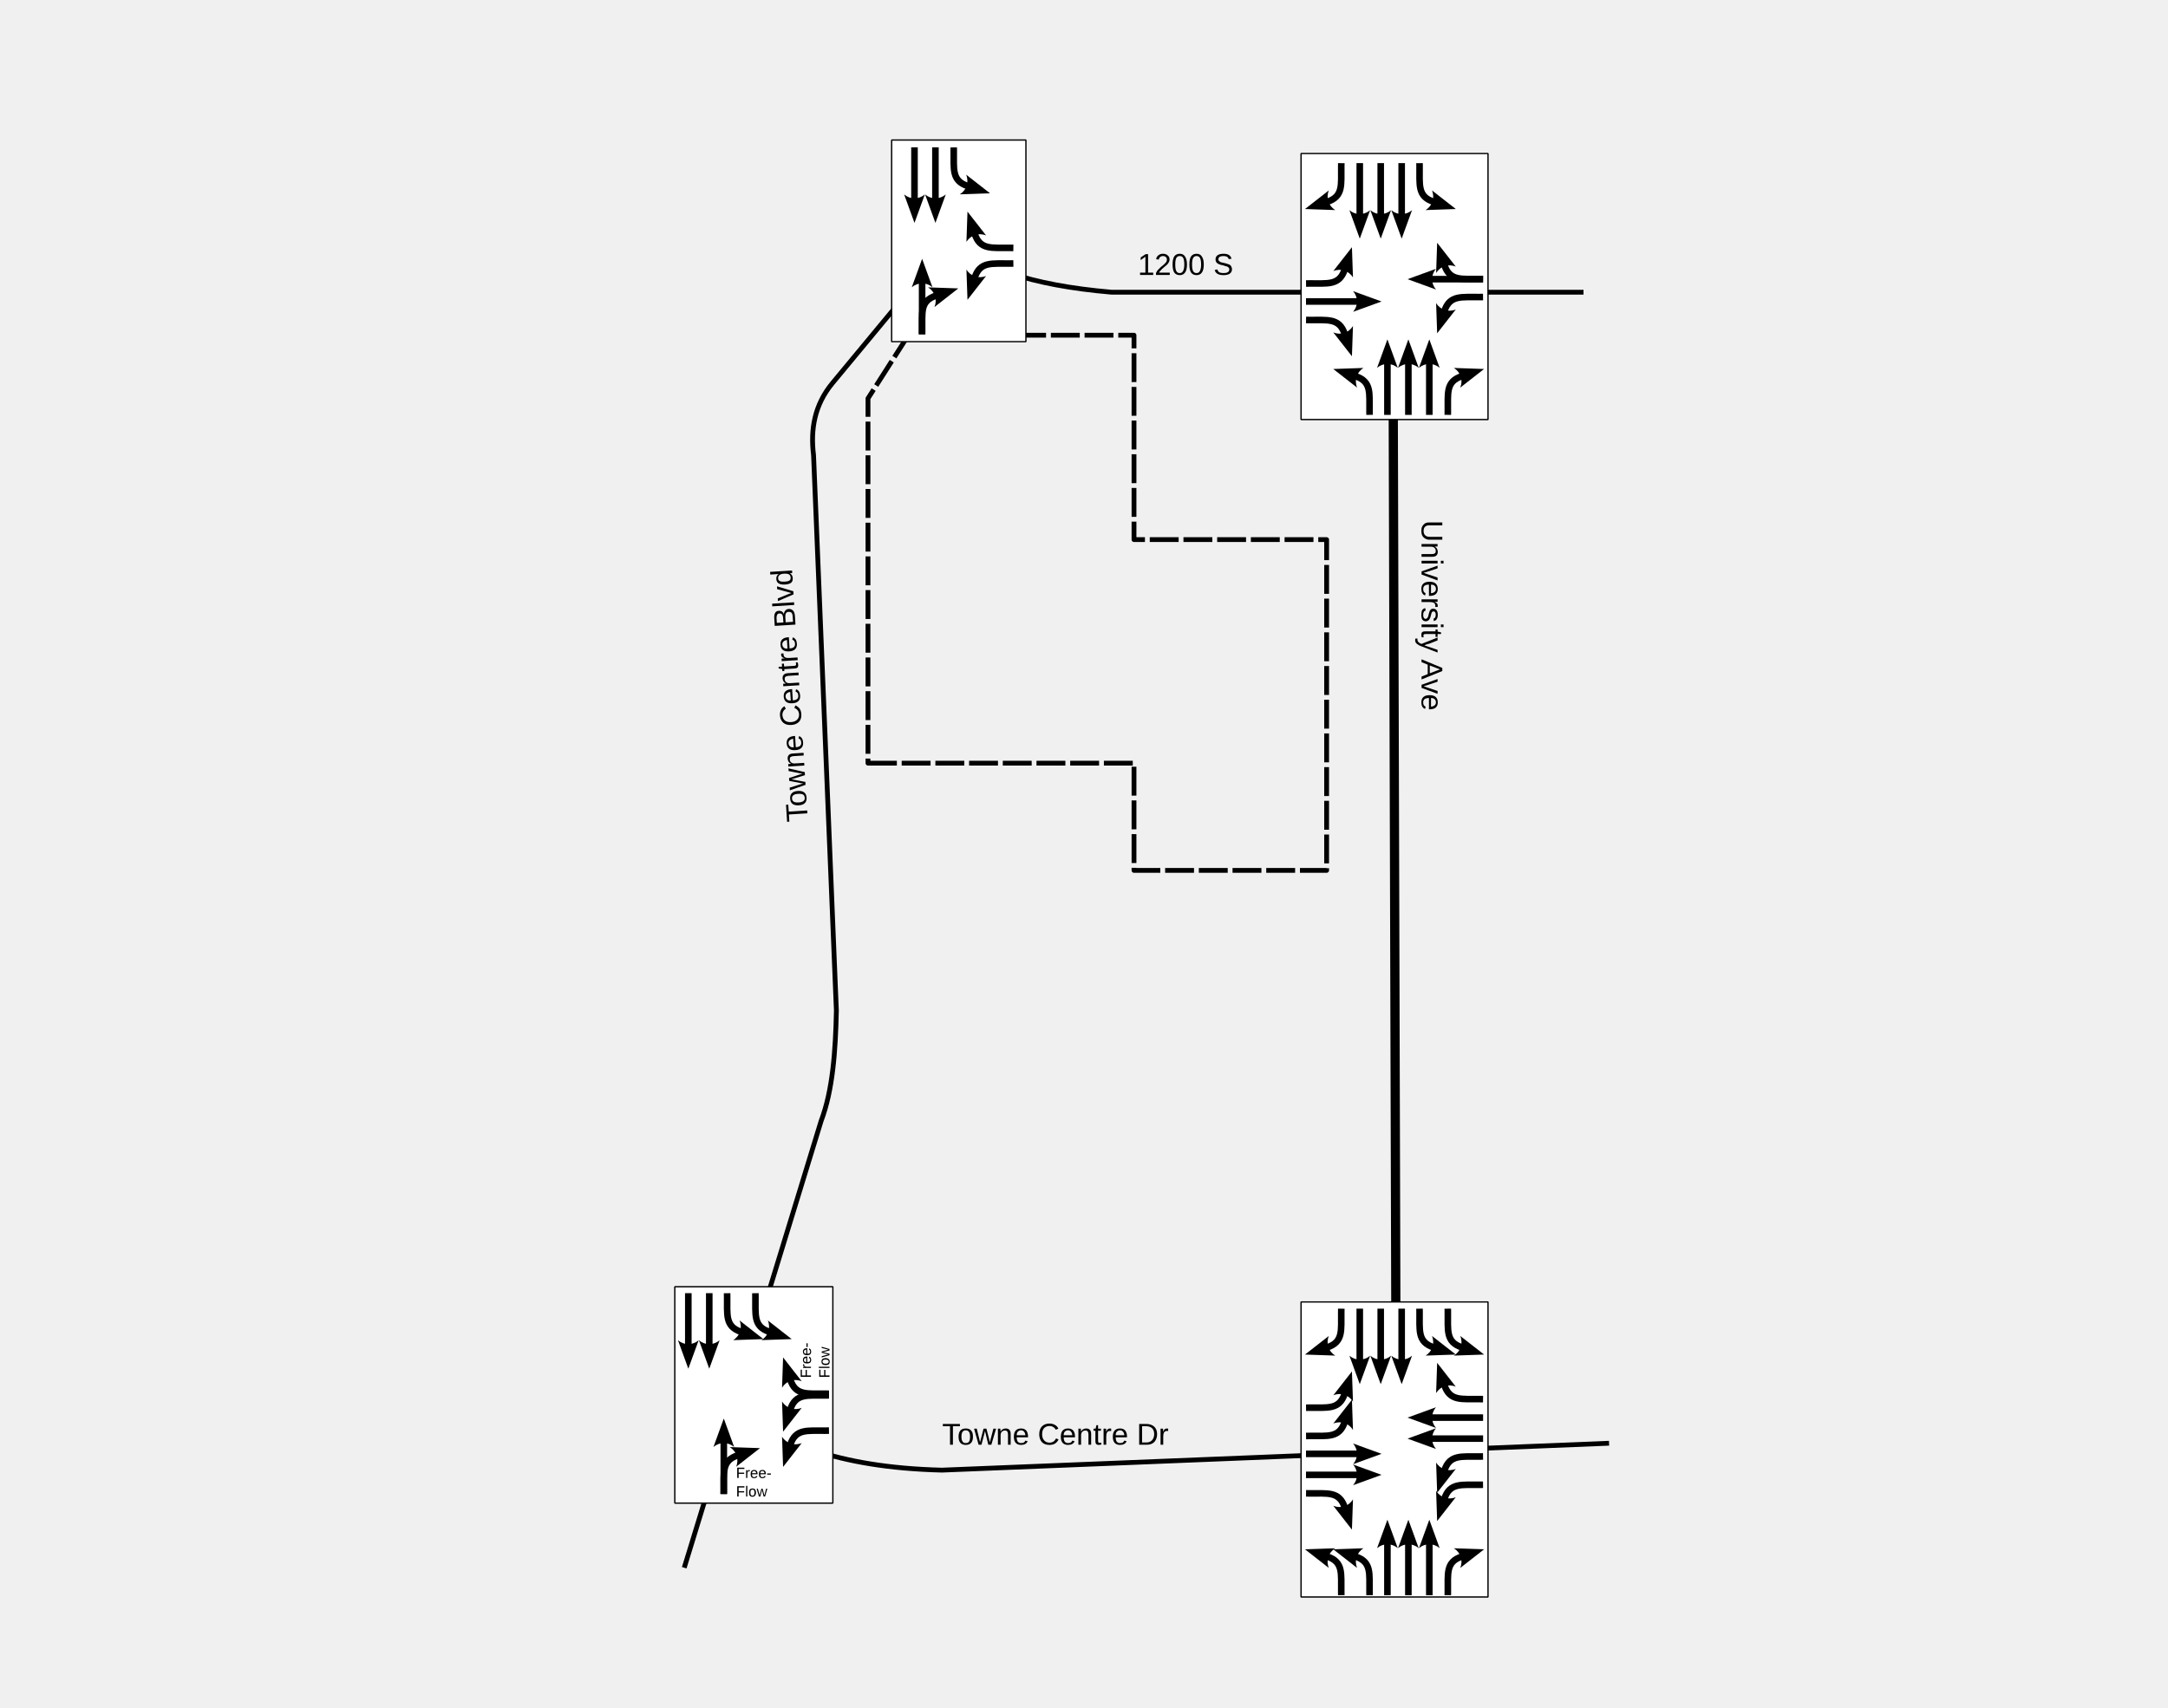
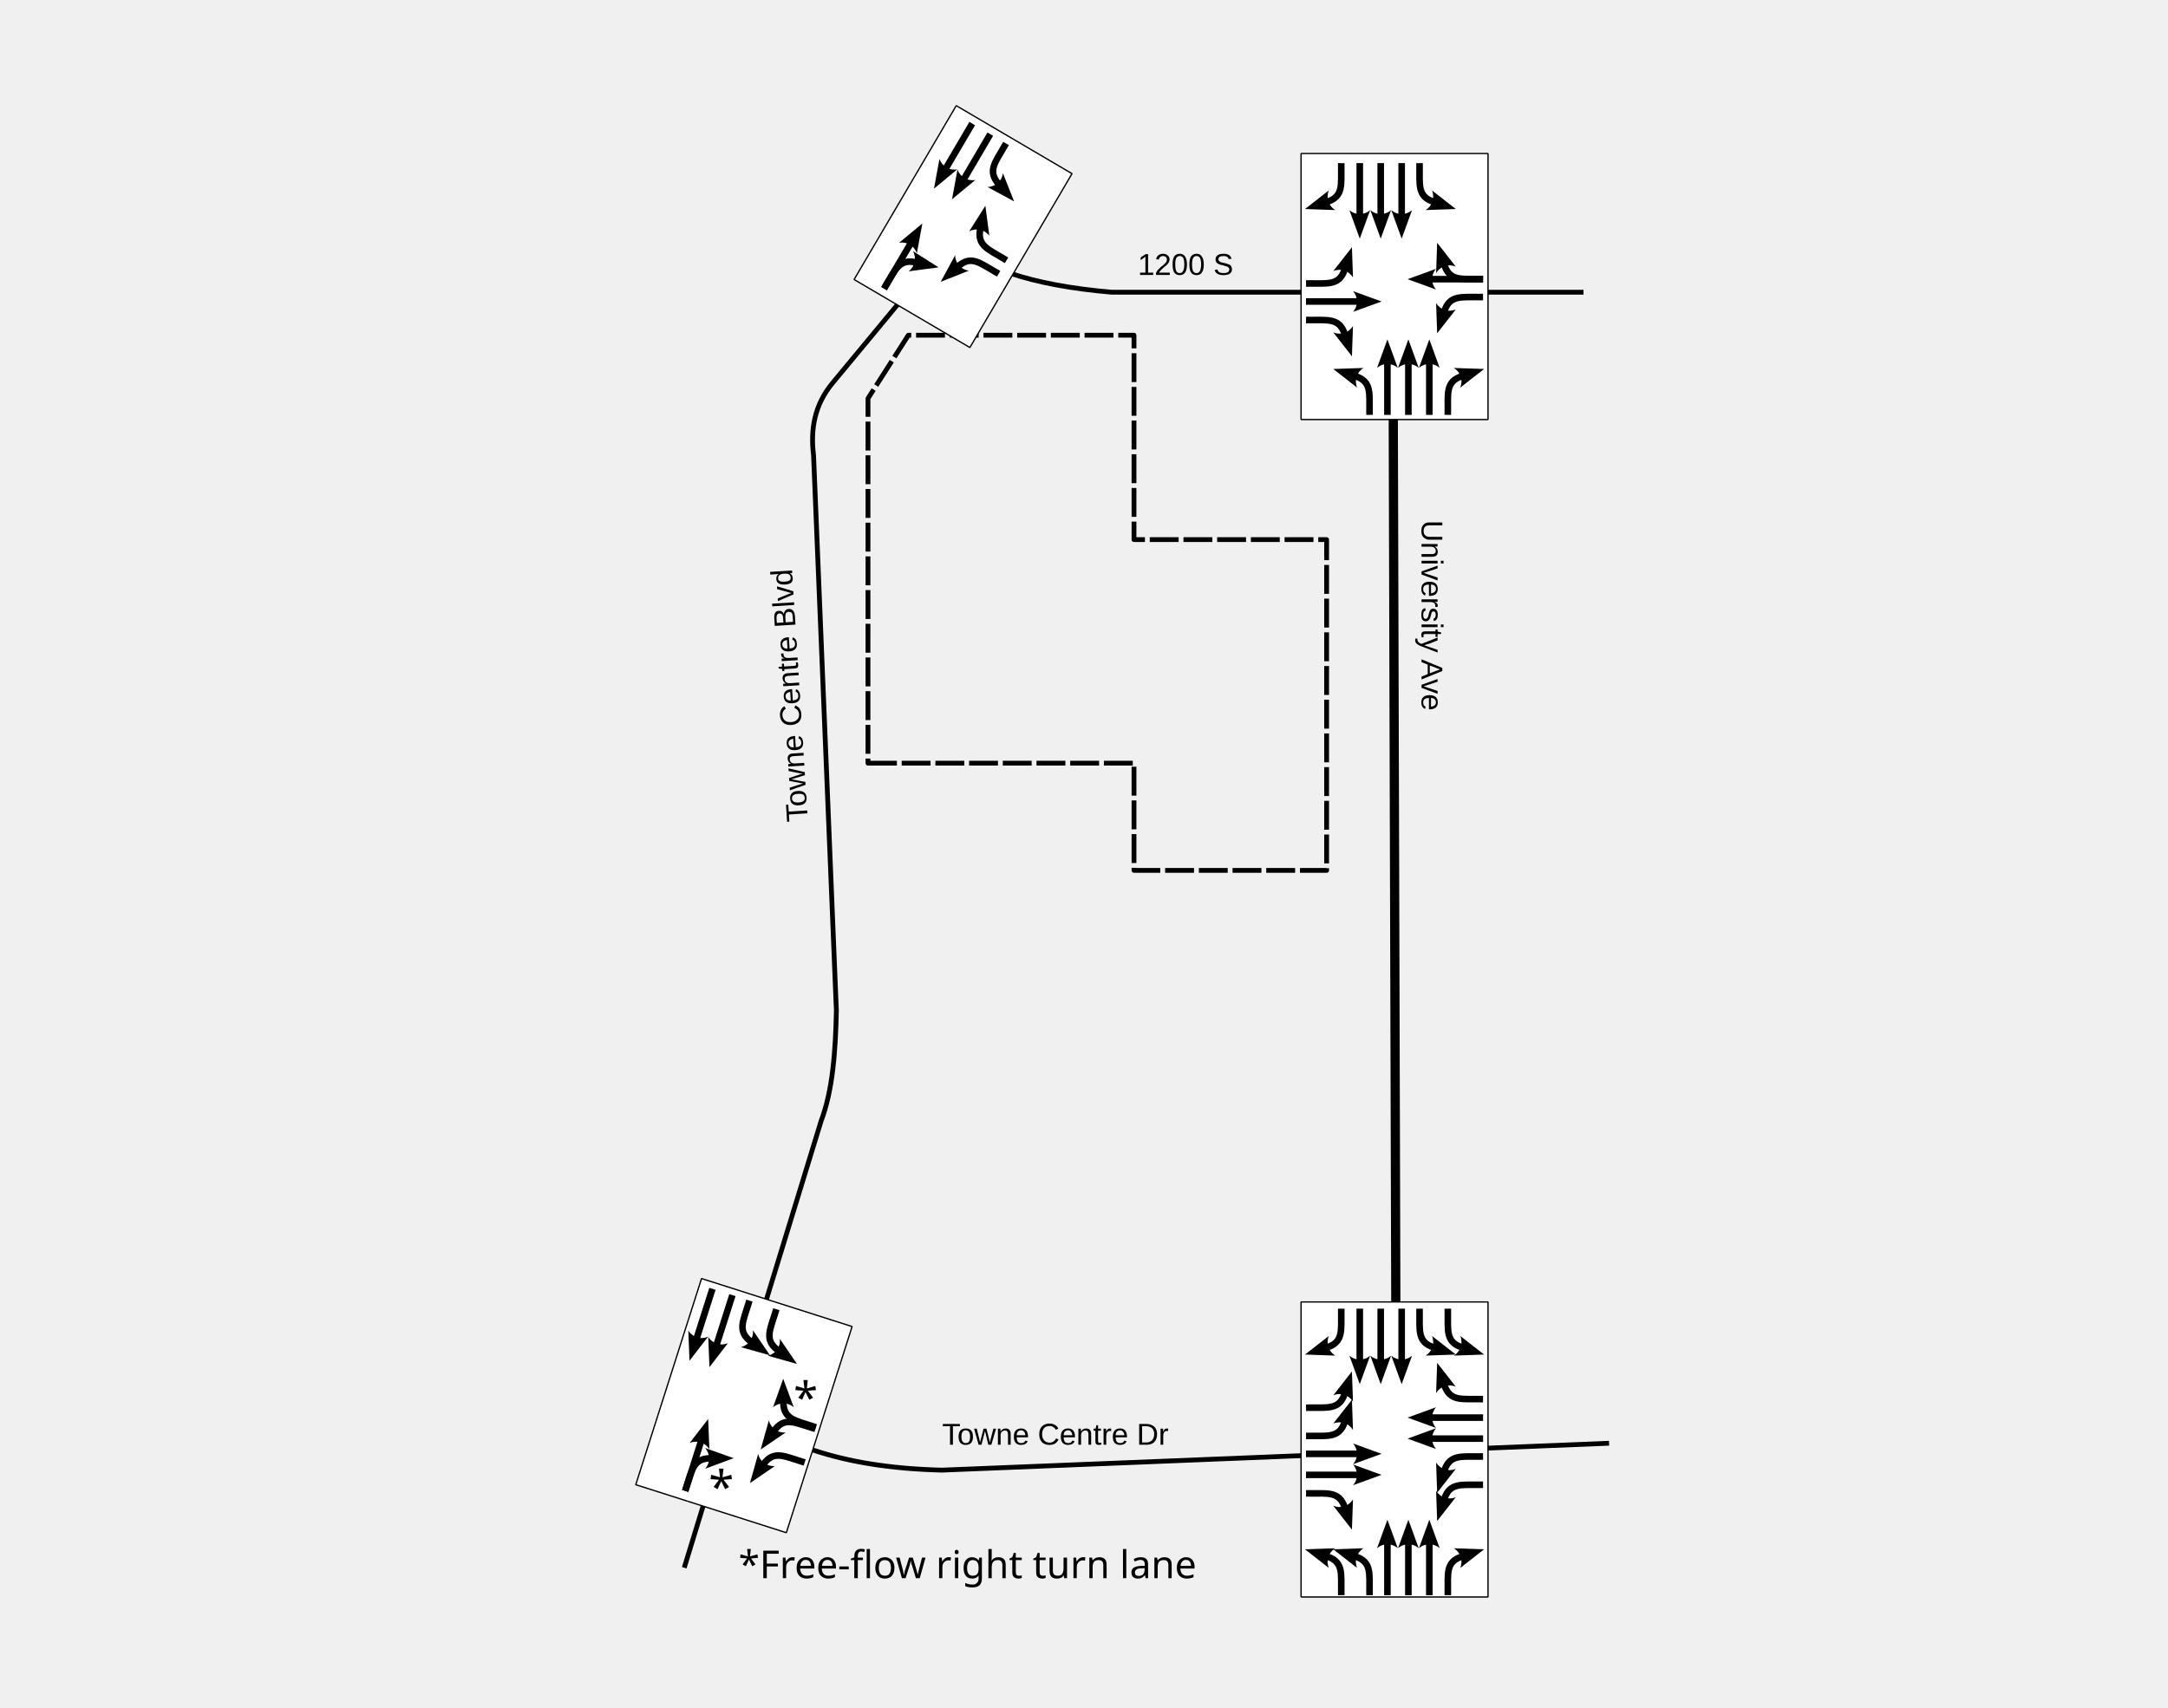
<svg xmlns="http://www.w3.org/2000/svg" width="164.809mm" height="129.847mm" viewBox="0 0 164.809 129.847" version="1.1" id="svg5" xml:space="preserve">
  <defs id="defs2">
    <marker style="overflow:visible" id="Arrow2" refX="0" refY="0" orient="auto-start-reverse" markerWidth="4.324" markerHeight="3.145" viewBox="0 0 7.7 5.6" preserveAspectRatio="xMidYMid">
      <path transform="scale(0.7)" d="M -2,-4 9,0 -2,4 c 2,-2.33 2,-5.66 0,-8 z" style="fill:context-stroke;fill-rule:evenodd;stroke:none" id="arrow2L" />
    </marker>
  </defs>
  <g id="layer1" transform="translate(-18.98245,-43.3221)">
    <path style="fill:none;stroke:#000000;stroke-width:0.366;stroke-linejoin:round" d="m 92.975,57.838 -1.591,3.615 -9.11,10.989 c -1.393,1.68 -1.685,3.543 -1.446,5.495 l 1.735,42.222 c -0.064,3.117 -0.282,6.08 -1.157,8.387 L 70.997,162.526" id="path526" />
    <path style="fill:none;stroke:#000000;stroke-width:0.366;stroke-linejoin:round" d="m 91.202,61.449 c 2.08,2.167 6.099,3.559 12.269,4.09 h 35.888" id="path528" />
    <path style="fill:none;stroke:#000000;stroke-width:0.7;stroke-linejoin:round;stroke-dasharray:none" d="m 124.841,55.519 0.307,106.846" id="path530" />
    <path style="fill:none;stroke:#000000;stroke-width:0.366;stroke-linejoin:round" d="m 74.639,150.504 c 3.563,2.359 7.807,4.398 15.95,4.601 l 50.713,-2.045" id="path532" />
    <text xml:space="preserve" style="font-style:normal;font-variant:normal;font-weight:normal;font-stretch:normal;font-size:2.293px;font-family:Arial;-inkscape-font-specification:'Arial, Normal';font-variant-ligatures:normal;font-variant-caps:normal;font-variant-numeric:normal;font-variant-east-asian:normal;fill:#000000;stroke:none;stroke-width:0.366;stroke-linejoin:round" x="90.609" y="153.173" id="text588">
      <tspan id="tspan586" style="font-style:normal;font-variant:normal;font-weight:normal;font-stretch:normal;font-size:2.293px;font-family:Arial;-inkscape-font-specification:'Arial, Normal';font-variant-ligatures:normal;font-variant-caps:normal;font-variant-numeric:normal;font-variant-east-asian:normal;fill:#000000;stroke:none;stroke-width:0.366" x="90.609" y="153.173">Towne Centre Dr</tspan>
    </text>
    <text xml:space="preserve" style="font-style:normal;font-variant:normal;font-weight:normal;font-stretch:normal;font-size:2.293px;font-family:Arial;-inkscape-font-specification:'Arial, Normal';font-variant-ligatures:normal;font-variant-caps:normal;font-variant-numeric:normal;font-variant-east-asian:normal;fill:#000000;stroke:none;stroke-width:0.366;stroke-linejoin:round" x="-110.601" y="73.584" id="text588-9" transform="rotate(-93.60484)">
      <tspan id="tspan719" x="-110.601" y="73.584">Towne Centre Blvd</tspan>
    </text>
    <text xml:space="preserve" style="font-style:normal;font-variant:normal;font-weight:normal;font-stretch:normal;font-size:2.293px;font-family:Arial;-inkscape-font-specification:'Arial, Normal';font-variant-ligatures:normal;font-variant-caps:normal;font-variant-numeric:normal;font-variant-east-asian:normal;fill:#000000;stroke:none;stroke-width:0.366;stroke-linejoin:round" x="105.475" y="64.225" id="text588-6">
      <tspan id="tspan732" x="105.475" y="64.225">1200 S</tspan>
    </text>
    <text xml:space="preserve" style="font-style:normal;font-variant:normal;font-weight:normal;font-stretch:normal;font-size:2.293px;font-family:Arial;-inkscape-font-specification:'Arial, Normal';font-variant-ligatures:normal;font-variant-caps:normal;font-variant-numeric:normal;font-variant-east-asian:normal;fill:#000000;stroke:none;stroke-width:0.366;stroke-linejoin:round" x="82.875" y="-127.044" id="text736" transform="rotate(90)">
      <tspan id="tspan734" style="fill:#000000;stroke:none;stroke-width:0.366" x="82.875" y="-127.044">University Ave</tspan>
    </text>
    <path style="fill:none;stroke:#000000;stroke-width:0.366;stroke-linejoin:round;stroke-dasharray:2.196, 0.366;stroke-dashoffset:0" d="m 84.965,101.349 h 20.223 v 8.155 h 14.643 V 84.352 l -14.643,0 V 68.811 H 88.033 l -3.067,4.806 z" id="path738" />
    <path id="path5700" style="stroke-width:0.5;stroke-linejoin:round" d="m 125.811,65.65 a 0.927,0.927 0 0 1 -0.927,0.927 0.927,0.927 0 0 1 -0.927,-0.927 0.927,0.927 0 0 1 0.927,-0.927 0.927,0.927 0 0 1 0.927,0.927 z" />
    <path id="path5886" style="stroke-width:0.5;stroke-linejoin:round" d="m 92.173,61.611 a 0.927,0.927 0 0 1 -0.927,0.927 0.927,0.927 0 0 1 -0.927,-0.927 0.927,0.927 0 0 1 0.927,-0.927 0.927,0.927 0 0 1 0.927,0.927 z" />
-     <rect style="fill:#ffffff;stroke:#000000;stroke-width:0.1;stroke-linecap:square;stroke-linejoin:bevel;stroke-dasharray:none;stroke-dashoffset:2.835" id="rect6810" width="10.208" height="15.332" x="86.764" y="53.969" />
-     <g id="g6972" transform="translate(0.03797854,0.06857638)">
-       <g id="g6934" transform="translate(0,-1.058333)">
-         <path style="fill:none;stroke:#000000;stroke-width:0.5;stroke-linecap:square;stroke-linejoin:bevel;stroke-dasharray:none;stroke-dashoffset:0.75;marker-end:url(#Arrow2)" d="m 89.043,69.483 v -3.723" id="path6812" />
-         <path style="fill:none;stroke:#000000;stroke-width:0.5;stroke-linecap:square;stroke-linejoin:bevel;stroke-dasharray:none;stroke-dashoffset:0.75;marker-end:url(#Arrow2)" d="m 89.038,69.479 c 0.019,-1.385 -0.181,-2.283 1.074,-2.691" id="path6814" />
-       </g>
-       <g id="g6946" transform="translate(-1.058333)">
-         <path style="fill:none;stroke:#000000;stroke-width:0.5;stroke-linecap:square;stroke-linejoin:bevel;stroke-dasharray:none;stroke-dashoffset:0.75;marker-end:url(#Arrow2)" d="m 96.788,62.101 c -1.385,-0.019 -2.283,0.181 -2.691,-1.074" id="path6816" />
-         <path style="fill:none;stroke:#000000;stroke-width:0.5;stroke-linecap:square;stroke-linejoin:bevel;stroke-dasharray:none;stroke-dashoffset:0.75;marker-end:url(#Arrow2)" d="m 96.788,63.292 c -1.385,0.019 -2.283,-0.181 -2.691,1.074" id="path6818" />
-       </g>
-       <g id="g6922" transform="translate(2.116667)">
-         <path style="fill:none;stroke:#000000;stroke-width:0.5;stroke-linecap:square;stroke-linejoin:bevel;stroke-dasharray:none;stroke-dashoffset:0.75;marker-end:url(#Arrow2)" d="m 87.938,54.708 v 3.723" id="path6822" />
-         <path style="fill:none;stroke:#000000;stroke-width:0.5;stroke-linecap:square;stroke-linejoin:bevel;stroke-dasharray:none;stroke-dashoffset:0.75;marker-end:url(#Arrow2)" d="m 86.346,54.708 v 3.723" id="path6824" />
-         <path style="fill:none;stroke:#000000;stroke-width:0.5;stroke-linecap:square;stroke-linejoin:bevel;stroke-dasharray:none;stroke-dashoffset:0.75;marker-end:url(#Arrow2)" d="m 89.331,54.712 c 0.019,1.385 -0.181,2.283 1.074,2.691" id="path6828" />
+     <g id="g488" transform="rotate(30.4306,94.02385,61.69088)">
+       <rect style="fill:#ffffff;stroke:#000000;stroke-width:0.1;stroke-linecap:square;stroke-linejoin:bevel;stroke-dasharray:none;stroke-dashoffset:2.835" id="rect6810" width="10.208" height="15.332" x="86.764" y="53.969" />
+       <g id="g6972" transform="translate(0.03797854,0.06857638)">
+         <g id="g6934" transform="translate(0,-1.058333)">
+           <path style="fill:none;stroke:#000000;stroke-width:0.5;stroke-linecap:square;stroke-linejoin:bevel;stroke-dasharray:none;stroke-dashoffset:0.75;marker-end:url(#Arrow2)" d="m 89.043,69.483 v -3.723" id="path6812" />
+           <path style="fill:none;stroke:#000000;stroke-width:0.5;stroke-linecap:square;stroke-linejoin:bevel;stroke-dasharray:none;stroke-dashoffset:0.75;marker-end:url(#Arrow2)" d="m 89.038,69.479 c 0.019,-1.385 -0.181,-2.283 1.074,-2.691" id="path6814" />
+         </g>
+         <g id="g6946" transform="translate(-1.058333)">
+           <path style="fill:none;stroke:#000000;stroke-width:0.5;stroke-linecap:square;stroke-linejoin:bevel;stroke-dasharray:none;stroke-dashoffset:0.75;marker-end:url(#Arrow2)" d="m 96.788,62.101 c -1.385,-0.019 -2.283,0.181 -2.691,-1.074" id="path6816" />
+           <path style="fill:none;stroke:#000000;stroke-width:0.5;stroke-linecap:square;stroke-linejoin:bevel;stroke-dasharray:none;stroke-dashoffset:0.75;marker-end:url(#Arrow2)" d="m 96.788,63.292 c -1.385,0.019 -2.283,-0.181 -2.691,1.074" id="path6818" />
+         </g>
+         <g id="g6922" transform="translate(2.116667)">
+           <path style="fill:none;stroke:#000000;stroke-width:0.5;stroke-linecap:square;stroke-linejoin:bevel;stroke-dasharray:none;stroke-dashoffset:0.75;marker-end:url(#Arrow2)" d="m 87.938,54.708 v 3.723" id="path6822" />
+           <path style="fill:none;stroke:#000000;stroke-width:0.5;stroke-linecap:square;stroke-linejoin:bevel;stroke-dasharray:none;stroke-dashoffset:0.75;marker-end:url(#Arrow2)" d="m 86.346,54.708 v 3.723" id="path6824" />
+           <path style="fill:none;stroke:#000000;stroke-width:0.5;stroke-linecap:square;stroke-linejoin:bevel;stroke-dasharray:none;stroke-dashoffset:0.75;marker-end:url(#Arrow2)" d="m 89.331,54.712 c 0.019,1.385 -0.181,2.283 1.074,2.691" id="path6828" />
+         </g>
      </g>
    </g>
    <path id="path5888" style="stroke-width:0.5;stroke-linejoin:round" d="m 126.016,153.733 a 0.927,0.927 0 0 1 -0.927,0.927 0.927,0.927 0 0 1 -0.927,-0.927 0.927,0.927 0 0 1 0.927,-0.927 0.927,0.927 0 0 1 0.927,0.927 z" />
    <path id="path5890" style="stroke-width:0.5;stroke-linejoin:round" d="m 75.609,150.615 a 0.927,0.927 0 0 1 -0.927,0.927 0.927,0.927 0 0 1 -0.927,-0.927 0.927,0.927 0 0 1 0.927,-0.927 0.927,0.927 0 0 1 0.927,0.927 z" />
    <g id="g6263" transform="translate(-128.706,58.70594)" style="stroke:#800000" />
    <g id="g3859" transform="translate(-0.4710146,-86.23037)">
      <rect style="fill:#ffffff;stroke:#000000;stroke-width:0.1;stroke-linecap:square;stroke-linejoin:bevel;stroke-dasharray:none;stroke-dashoffset:2.835" id="rect3286" width="14.212" height="20.229" x="118.359" y="141.225" />
      <g id="g3825" transform="translate(0,0.02145407)">
        <g id="g3276" transform="translate(-0.09076106,90.94075)">
          <g id="g3267">
            <path style="fill:none;stroke:#000000;stroke-width:0.5;stroke-linecap:square;stroke-linejoin:bevel;stroke-dasharray:none;stroke-dashoffset:0.75;marker-end:url(#Arrow2)" d="M 125.014,69.889 V 66.165" id="path480" />
            <path style="fill:none;stroke:#000000;stroke-width:0.5;stroke-linecap:square;stroke-linejoin:bevel;stroke-dasharray:none;stroke-dashoffset:0.75;marker-end:url(#Arrow2)" d="M 126.607,69.889 V 66.165" id="path3007" />
            <path style="fill:none;stroke:#000000;stroke-width:0.5;stroke-linecap:square;stroke-linejoin:bevel;stroke-dasharray:none;stroke-dashoffset:0.75;marker-end:url(#Arrow2)" d="M 128.199,69.889 V 66.165" id="path3011" />
          </g>
          <path style="fill:none;stroke:#000000;stroke-width:0.5;stroke-linecap:square;stroke-linejoin:bevel;stroke-dasharray:none;stroke-dashoffset:0.75;marker-end:url(#Arrow2)" d="m 129.607,69.885 c 0.019,-1.385 -0.181,-2.283 1.074,-2.691" id="path3017" />
          <path style="fill:none;stroke:#000000;stroke-width:0.5;stroke-linecap:square;stroke-linejoin:bevel;stroke-dasharray:none;stroke-dashoffset:0.75;marker-end:url(#Arrow2)" d="m 123.654,69.885 c -0.019,-1.385 0.181,-2.283 -1.074,-2.691" id="path3240" />
        </g>
        <g id="g3325" transform="translate(4.263578,-9.128012)" style="fill:none">
          <rect style="fill:none;stroke:none;stroke-width:0.5;stroke-linecap:square;stroke-linejoin:bevel;stroke-dasharray:none;stroke-dashoffset:2.835" id="rect3307" width="12.838" height="6.493" x="-166.45" y="121.815" transform="rotate(-90)" />
          <g id="g3323" transform="rotate(-90,171.3471,113.5532)" style="fill:none">
            <g id="g3315" style="fill:none">
              <path style="fill:none;stroke:#000000;stroke-width:0.5;stroke-linecap:square;stroke-linejoin:bevel;stroke-dasharray:none;stroke-dashoffset:0.75;marker-end:url(#Arrow2)" d="M 125.014,69.889 V 66.165" id="path3309" />
            </g>
            <path style="fill:none;stroke:#000000;stroke-width:0.5;stroke-linecap:square;stroke-linejoin:bevel;stroke-dasharray:none;stroke-dashoffset:0.75;marker-end:url(#Arrow2)" d="m 125.026,69.885 c 0.019,-1.385 -0.181,-2.283 1.074,-2.691" id="path3317" />
            <path style="fill:none;stroke:#000000;stroke-width:0.5;stroke-linecap:square;stroke-linejoin:bevel;stroke-dasharray:none;stroke-dashoffset:0.75;marker-end:url(#Arrow2)" d="m 123.654,69.885 c -0.019,-1.385 0.181,-2.283 -1.074,-2.691" id="path3319" />
          </g>
        </g>
        <g id="g3345" transform="rotate(180,125.2633,152.0741)" style="fill:none">
          <rect style="fill:none;stroke:none;stroke-width:0.5;stroke-linecap:square;stroke-linejoin:bevel;stroke-dasharray:none;stroke-dashoffset:2.835" id="rect3327" width="14.212" height="6.493" x="117.955" y="156.098" />
          <g id="g3343" transform="translate(-0.494602,92.07678)" style="fill:none">
            <g id="g3335" style="fill:none">
              <path style="fill:none;stroke:#000000;stroke-width:0.5;stroke-linecap:square;stroke-linejoin:bevel;stroke-dasharray:none;stroke-dashoffset:0.75;marker-end:url(#Arrow2)" d="M 125.014,69.889 V 66.165" id="path3329" />
              <path style="fill:none;stroke:#000000;stroke-width:0.5;stroke-linecap:square;stroke-linejoin:bevel;stroke-dasharray:none;stroke-dashoffset:0.75;marker-end:url(#Arrow2)" d="M 126.607,69.889 V 66.165" id="path3331" />
              <path style="fill:none;stroke:#000000;stroke-width:0.5;stroke-linecap:square;stroke-linejoin:bevel;stroke-dasharray:none;stroke-dashoffset:0.75;marker-end:url(#Arrow2)" d="M 128.199,69.889 V 66.165" id="path3333" />
            </g>
            <path style="fill:none;stroke:#000000;stroke-width:0.5;stroke-linecap:square;stroke-linejoin:bevel;stroke-dasharray:none;stroke-dashoffset:0.75;marker-end:url(#Arrow2)" d="m 129.607,69.885 c 0.019,-1.385 -0.181,-2.283 1.074,-2.691" id="path3337" />
            <path style="fill:none;stroke:#000000;stroke-width:0.5;stroke-linecap:square;stroke-linejoin:bevel;stroke-dasharray:none;stroke-dashoffset:0.75;marker-end:url(#Arrow2)" d="m 123.654,69.885 c -0.019,-1.385 0.181,-2.283 -1.074,-2.691" id="path3339" />
          </g>
        </g>
        <g id="g3383" transform="rotate(180,123.3334,155.3718)" style="fill:none">
          <rect style="fill:none;stroke:none;stroke-width:0.5;stroke-linecap:square;stroke-linejoin:bevel;stroke-dasharray:none;stroke-dashoffset:2.835" id="rect3367" width="12.838" height="6.493" x="-166.45" y="121.815" transform="rotate(-90)" />
          <g id="g3381" transform="rotate(-90,171.3471,113.5532)" style="fill:none">
            <g id="g3373" style="fill:none">
              <path style="fill:none;stroke:#000000;stroke-width:0.5;stroke-linecap:square;stroke-linejoin:bevel;stroke-dasharray:none;stroke-dashoffset:0.75;marker-end:url(#Arrow2)" d="M 126.612,69.889 V 66.165" id="path3371" />
            </g>
            <path style="fill:none;stroke:#000000;stroke-width:0.5;stroke-linecap:square;stroke-linejoin:bevel;stroke-dasharray:none;stroke-dashoffset:0.75;marker-end:url(#Arrow2)" d="m 128.02,69.885 c 0.019,-1.385 -0.181,-2.283 1.074,-2.691" id="path3375" />
            <path style="fill:none;stroke:#000000;stroke-width:0.5;stroke-linecap:square;stroke-linejoin:bevel;stroke-dasharray:none;stroke-dashoffset:0.75;marker-end:url(#Arrow2)" d="m 125.242,69.885 c -0.019,-1.385 0.181,-2.283 -1.074,-2.691" id="path3377" />
          </g>
        </g>
      </g>
    </g>
    <g id="g3984" transform="translate(0.1249123)">
      <rect style="fill:#ffffff;stroke:#000000;stroke-width:0.1;stroke-linecap:square;stroke-linejoin:bevel;stroke-dasharray:none;stroke-dashoffset:2.835" id="rect3453" width="14.212" height="22.434" x="117.763" y="142.317" />
      <g id="g3944" transform="translate(-7.7214813e-6,0.2417958)">
        <g id="g3469" transform="translate(-0.6866871,94.23726)">
          <g id="g3461">
            <path style="fill:none;stroke:#000000;stroke-width:0.5;stroke-linecap:square;stroke-linejoin:bevel;stroke-dasharray:none;stroke-dashoffset:0.75;marker-end:url(#Arrow2)" d="M 125.014,69.889 V 66.165" id="path3455" />
            <path style="fill:none;stroke:#000000;stroke-width:0.5;stroke-linecap:square;stroke-linejoin:bevel;stroke-dasharray:none;stroke-dashoffset:0.75;marker-end:url(#Arrow2)" d="M 126.607,69.889 V 66.165" id="path3457" />
            <path style="fill:none;stroke:#000000;stroke-width:0.5;stroke-linecap:square;stroke-linejoin:bevel;stroke-dasharray:none;stroke-dashoffset:0.75;marker-end:url(#Arrow2)" d="M 128.199,69.889 V 66.165" id="path3459" />
          </g>
          <path style="fill:none;stroke:#000000;stroke-width:0.5;stroke-linecap:square;stroke-linejoin:bevel;stroke-dasharray:none;stroke-dashoffset:0.75;marker-end:url(#Arrow2)" d="m 129.607,69.885 c 0.019,-1.385 -0.181,-2.283 1.074,-2.691" id="path3463" />
          <path style="fill:none;stroke:#000000;stroke-width:0.5;stroke-linecap:square;stroke-linejoin:bevel;stroke-dasharray:none;stroke-dashoffset:0.75;marker-end:url(#Arrow2)" d="m 123.654,69.885 c -0.019,-1.385 0.181,-2.283 -1.074,-2.691" id="path3465" />
          <path style="fill:none;stroke:#000000;stroke-width:0.5;stroke-linecap:square;stroke-linejoin:bevel;stroke-dasharray:none;stroke-dashoffset:0.75;marker-end:url(#Arrow2)" d="m 121.504,69.885 c -0.019,-1.385 0.181,-2.283 -1.074,-2.691" id="path3467" />
        </g>
        <g id="g3489" transform="translate(3.667652,-7.418997)" style="fill:none">
          <rect style="fill:none;stroke:none;stroke-width:0.5;stroke-linecap:square;stroke-linejoin:bevel;stroke-dasharray:none;stroke-dashoffset:2.835" id="rect3473" width="12.838" height="6.493" x="-166.45" y="121.815" transform="rotate(-90)" />
          <g id="g3487" transform="rotate(-90,171.3471,113.5532)" style="fill:none">
            <g id="g3479" style="fill:none">
              <path style="fill:none;stroke:#000000;stroke-width:0.5;stroke-linecap:square;stroke-linejoin:bevel;stroke-dasharray:none;stroke-dashoffset:0.75;marker-end:url(#Arrow2)" d="M 125.014,69.889 V 66.165" id="path3475" />
              <path style="fill:none;stroke:#000000;stroke-width:0.5;stroke-linecap:square;stroke-linejoin:bevel;stroke-dasharray:none;stroke-dashoffset:0.75;marker-end:url(#Arrow2)" d="M 126.612,69.889 V 66.165" id="path3477" />
            </g>
            <path style="fill:none;stroke:#000000;stroke-width:0.5;stroke-linecap:square;stroke-linejoin:bevel;stroke-dasharray:none;stroke-dashoffset:0.75;marker-end:url(#Arrow2)" d="m 128.02,69.885 c 0.019,-1.385 -0.181,-2.283 1.074,-2.691" id="path3481" />
            <path style="fill:none;stroke:#000000;stroke-width:0.5;stroke-linecap:square;stroke-linejoin:bevel;stroke-dasharray:none;stroke-dashoffset:0.75;marker-end:url(#Arrow2)" d="m 123.654,69.885 c -0.019,-1.385 0.181,-2.283 -1.074,-2.691" id="path3483" />
            <path style="fill:none;stroke:#000000;stroke-width:0.5;stroke-linecap:square;stroke-linejoin:bevel;stroke-dasharray:none;stroke-dashoffset:0.75;marker-end:url(#Arrow2)" d="m 121.504,69.885 c -0.019,-1.385 0.181,-2.283 -1.074,-2.691" id="path3485" />
          </g>
        </g>
        <g id="g3509" transform="rotate(180,124.9653,152.3995)" style="fill:none">
          <rect style="fill:none;stroke:none;stroke-width:0.5;stroke-linecap:square;stroke-linejoin:bevel;stroke-dasharray:none;stroke-dashoffset:2.835" id="rect3491" width="14.212" height="6.493" x="117.955" y="156.098" />
          <g id="g3507" transform="translate(-0.494602,92.07678)" style="fill:none">
            <g id="g3499" style="fill:none">
              <path style="fill:none;stroke:#000000;stroke-width:0.5;stroke-linecap:square;stroke-linejoin:bevel;stroke-dasharray:none;stroke-dashoffset:0.75;marker-end:url(#Arrow2)" d="M 125.014,69.889 V 66.165" id="path3493" />
              <path style="fill:none;stroke:#000000;stroke-width:0.5;stroke-linecap:square;stroke-linejoin:bevel;stroke-dasharray:none;stroke-dashoffset:0.75;marker-end:url(#Arrow2)" d="M 126.607,69.889 V 66.165" id="path3495" />
              <path style="fill:none;stroke:#000000;stroke-width:0.5;stroke-linecap:square;stroke-linejoin:bevel;stroke-dasharray:none;stroke-dashoffset:0.75;marker-end:url(#Arrow2)" d="M 128.199,69.889 V 66.165" id="path3497" />
            </g>
            <path style="fill:none;stroke:#000000;stroke-width:0.5;stroke-linecap:square;stroke-linejoin:bevel;stroke-dasharray:none;stroke-dashoffset:0.75;marker-end:url(#Arrow2)" d="m 129.607,69.885 c 0.019,-1.385 -0.181,-2.283 1.074,-2.691" id="path3501" />
            <path style="fill:none;stroke:#000000;stroke-width:0.5;stroke-linecap:square;stroke-linejoin:bevel;stroke-dasharray:none;stroke-dashoffset:0.75;marker-end:url(#Arrow2)" d="m 123.654,69.885 c -0.019,-1.385 0.181,-2.283 -1.074,-2.691" id="path3503" />
            <path style="fill:none;stroke:#000000;stroke-width:0.5;stroke-linecap:square;stroke-linejoin:bevel;stroke-dasharray:none;stroke-dashoffset:0.75;marker-end:url(#Arrow2)" d="m 121.504,69.885 c -0.019,-1.385 0.181,-2.283 -1.074,-2.691" id="path3505" />
          </g>
        </g>
        <g id="g3527" transform="rotate(180,123.0355,156.7554)" style="fill:none">
          <rect style="fill:none;stroke:none;stroke-width:0.5;stroke-linecap:square;stroke-linejoin:bevel;stroke-dasharray:none;stroke-dashoffset:2.835" id="rect3511" width="12.838" height="6.493" x="-166.45" y="121.815" transform="rotate(-90)" />
          <g id="g3525" transform="rotate(-90,171.3471,113.5532)" style="fill:none">
            <g id="g3517" style="fill:none">
              <path style="fill:none;stroke:#000000;stroke-width:0.5;stroke-linecap:square;stroke-linejoin:bevel;stroke-dasharray:none;stroke-dashoffset:0.75;marker-end:url(#Arrow2)" d="M 125.014,69.889 V 66.165" id="path3513" />
              <path style="fill:none;stroke:#000000;stroke-width:0.5;stroke-linecap:square;stroke-linejoin:bevel;stroke-dasharray:none;stroke-dashoffset:0.75;marker-end:url(#Arrow2)" d="M 126.612,69.889 V 66.165" id="path3515" />
            </g>
            <path style="fill:none;stroke:#000000;stroke-width:0.5;stroke-linecap:square;stroke-linejoin:bevel;stroke-dasharray:none;stroke-dashoffset:0.75;marker-end:url(#Arrow2)" d="m 128.02,69.885 c 0.019,-1.385 -0.181,-2.283 1.074,-2.691" id="path3519" />
            <path style="fill:none;stroke:#000000;stroke-width:0.5;stroke-linecap:square;stroke-linejoin:bevel;stroke-dasharray:none;stroke-dashoffset:0.75;marker-end:url(#Arrow2)" d="m 123.654,69.885 c -0.019,-1.385 0.181,-2.283 -1.074,-2.691" id="path3521" />
            <path style="fill:none;stroke:#000000;stroke-width:0.5;stroke-linecap:square;stroke-linejoin:bevel;stroke-dasharray:none;stroke-dashoffset:0.75;marker-end:url(#Arrow2)" d="m 121.504,69.885 c -0.019,-1.385 0.181,-2.283 -1.074,-2.691" id="path3523" />
          </g>
        </g>
      </g>
    </g>
-     <rect style="fill:#ffffff;stroke:#000000;stroke-width:0.1;stroke-linecap:square;stroke-linejoin:bevel;stroke-dasharray:none;stroke-dashoffset:2.835" id="rect3609" width="12.015" height="16.453" x="70.28" y="141.16" />
    <rect style="fill:none;stroke:none;stroke-width:0.5;stroke-linecap:square;stroke-linejoin:bevel;stroke-dasharray:none;stroke-dashoffset:2.835" id="rect3629" width="12.838" height="6.493" x="-155.012" y="75.904" transform="rotate(-90)" />
    <rect style="fill:none;stroke:none;stroke-width:0.5;stroke-linecap:square;stroke-linejoin:bevel;stroke-dasharray:none;stroke-dashoffset:2.835" id="rect3647" width="14.212" height="6.493" x="-79.482" y="-147.621" transform="scale(-1)" />
-     <g id="g5906" transform="translate(-0.01799933,0.1462259)">
-       <path style="fill:none;stroke:#000000;stroke-width:0.5;stroke-linecap:square;stroke-linejoin:bevel;stroke-dasharray:none;stroke-dashoffset:0.75;marker-end:url(#Arrow2)" d="m 74.023,156.528 v -3.723" id="path3615" />
-       <path style="fill:none;stroke:#000000;stroke-width:0.5;stroke-linecap:square;stroke-linejoin:bevel;stroke-dasharray:none;stroke-dashoffset:0.75;marker-end:url(#Arrow2)" d="m 74.018,156.524 c 0.019,-1.385 -0.181,-2.283 1.074,-2.691" id="path3619" />
-       <path style="fill:none;stroke:#000000;stroke-width:0.5;stroke-linecap:square;stroke-linejoin:bevel;stroke-dasharray:none;stroke-dashoffset:0.75;marker-end:url(#Arrow2)" d="m 81.768,149.146 c -1.385,-0.019 -2.283,0.181 -2.691,-1.074" id="path3637" />
-       <path style="fill:none;stroke:#000000;stroke-width:0.5;stroke-linecap:square;stroke-linejoin:bevel;stroke-dasharray:none;stroke-dashoffset:0.75;marker-end:url(#Arrow2)" d="m 81.768,149.278 c -1.385,0.019 -2.283,-0.181 -2.691,1.074" id="path3639" />
-       <path style="fill:none;stroke:#000000;stroke-width:0.5;stroke-linecap:square;stroke-linejoin:bevel;stroke-dasharray:none;stroke-dashoffset:0.75;marker-end:url(#Arrow2)" d="m 81.768,151.957 c -1.385,0.019 -2.283,-0.181 -2.691,1.074" id="path3641" />
-       <path style="fill:none;stroke:#000000;stroke-width:0.5;stroke-linecap:square;stroke-linejoin:bevel;stroke-dasharray:none;stroke-dashoffset:0.75;marker-end:url(#Arrow2)" d="m 72.918,141.754 v 3.723" id="path3649" />
-       <path style="fill:none;stroke:#000000;stroke-width:0.5;stroke-linecap:square;stroke-linejoin:bevel;stroke-dasharray:none;stroke-dashoffset:0.75;marker-end:url(#Arrow2)" d="m 71.326,141.754 v 3.723" id="path3651" />
-       <path style="fill:none;stroke:#000000;stroke-width:0.5;stroke-linecap:square;stroke-linejoin:bevel;stroke-dasharray:none;stroke-dashoffset:0.75;marker-end:url(#Arrow2)" d="m 74.278,141.757 c 0.019,1.385 -0.181,2.283 1.074,2.691" id="path3659" />
-       <path style="fill:none;stroke:#000000;stroke-width:0.5;stroke-linecap:square;stroke-linejoin:bevel;stroke-dasharray:none;stroke-dashoffset:0.75;marker-end:url(#Arrow2)" d="m 76.428,141.757 c 0.019,1.385 -0.181,2.283 1.074,2.691" id="path3661" />
-       <text xml:space="preserve" style="font-size:1.13px;font-family:Arial;-inkscape-font-specification:'Arial, Normal';fill:#000000;stroke:none;stroke-width:0.1;stroke-linecap:square;stroke-linejoin:bevel;stroke-dasharray:none;stroke-dashoffset:2.835" x="-147.96" y="80.646" id="text5656" transform="rotate(-90)">
-         <tspan id="tspan5654" style="fill:#000000;stroke:none;stroke-width:0.1" x="-147.96" y="80.646">Free-</tspan>
-         <tspan style="fill:#000000;stroke:none;stroke-width:0.1" x="-147.96" y="82.058" id="tspan5708">Flow</tspan>
-       </text>
-       <text xml:space="preserve" style="font-size:1.13px;font-family:Arial;-inkscape-font-specification:'Arial, Normal';fill:#000000;stroke:none;stroke-width:0.1;stroke-linecap:square;stroke-linejoin:bevel;stroke-dasharray:none;stroke-dashoffset:2.835" x="74.949" y="155.552" id="text5714">
-         <tspan id="tspan5710" style="fill:#000000;stroke:none;stroke-width:0.1" x="74.949" y="155.552">Free-</tspan>
-         <tspan style="fill:#000000;stroke:none;stroke-width:0.1" x="74.949" y="156.964" id="tspan5712">Flow</tspan>
-       </text>
+     <g id="g19841" transform="translate(-0.02556118,0.2811731)">
+       <rect style="fill:#ffffff;stroke:#000000;stroke-width:0.1;stroke-linecap:square;stroke-linejoin:bevel;stroke-dasharray:none;stroke-dashoffset:2.835" id="rect3609" width="12.015" height="16.453" x="111.531" y="111.648" transform="rotate(17.68741)" />
+       <g id="g19823">
+         <g id="g5906" transform="rotate(17.68741,73.75266,147.1894)">
+           <path style="fill:none;stroke:#000000;stroke-width:0.5;stroke-linecap:square;stroke-linejoin:bevel;stroke-dasharray:none;stroke-dashoffset:0.75;marker-end:url(#Arrow2)" d="m 74.023,156.528 v -3.723" id="path3615" />
+           <path style="fill:none;stroke:#000000;stroke-width:0.5;stroke-linecap:square;stroke-linejoin:bevel;stroke-dasharray:none;stroke-dashoffset:0.75;marker-end:url(#Arrow2)" d="m 74.018,156.524 c 0.019,-1.385 -0.181,-2.283 1.074,-2.691" id="path3619" />
+           <path style="fill:none;stroke:#000000;stroke-width:0.5;stroke-linecap:square;stroke-linejoin:bevel;stroke-dasharray:none;stroke-dashoffset:0.75;marker-end:url(#Arrow2)" d="m 81.768,149.146 c -1.385,-0.019 -2.283,0.181 -2.691,-1.074" id="path3637" />
+           <path style="fill:none;stroke:#000000;stroke-width:0.5;stroke-linecap:square;stroke-linejoin:bevel;stroke-dasharray:none;stroke-dashoffset:0.75;marker-end:url(#Arrow2)" d="m 81.768,149.278 c -1.385,0.019 -2.283,-0.181 -2.691,1.074" id="path3639" />
+           <path style="fill:none;stroke:#000000;stroke-width:0.5;stroke-linecap:square;stroke-linejoin:bevel;stroke-dasharray:none;stroke-dashoffset:0.75;marker-end:url(#Arrow2)" d="m 81.768,151.957 c -1.385,0.019 -2.283,-0.181 -2.691,1.074" id="path3641" />
+           <path style="fill:none;stroke:#000000;stroke-width:0.5;stroke-linecap:square;stroke-linejoin:bevel;stroke-dasharray:none;stroke-dashoffset:0.75;marker-end:url(#Arrow2)" d="m 72.918,141.754 v 3.723" id="path3649" />
+           <path style="fill:none;stroke:#000000;stroke-width:0.5;stroke-linecap:square;stroke-linejoin:bevel;stroke-dasharray:none;stroke-dashoffset:0.75;marker-end:url(#Arrow2)" d="m 71.326,141.754 v 3.723" id="path3651" />
+           <path style="fill:none;stroke:#000000;stroke-width:0.5;stroke-linecap:square;stroke-linejoin:bevel;stroke-dasharray:none;stroke-dashoffset:0.75;marker-end:url(#Arrow2)" d="m 74.278,141.757 c 0.019,1.385 -0.181,2.283 1.074,2.691" id="path3659" />
+           <path style="fill:none;stroke:#000000;stroke-width:0.5;stroke-linecap:square;stroke-linejoin:bevel;stroke-dasharray:none;stroke-dashoffset:0.75;marker-end:url(#Arrow2)" d="m 76.428,141.757 c 0.019,1.385 -0.181,2.283 1.074,2.691" id="path3661" />
+         </g>
+         <text xml:space="preserve" style="font-style:normal;font-weight:normal;font-size:3.479px;line-height:1.25;font-family:sans-serif;fill:#000000;fill-opacity:1;stroke:none;stroke-width:0.087" x="72.881" y="157.35" id="text14686">
+           <tspan id="tspan14684" style="stroke-width:0.087" x="72.881" y="157.35">*</tspan>
+         </text>
+         <text xml:space="preserve" style="font-style:normal;font-weight:normal;font-size:3.357px;line-height:1.25;font-family:sans-serif;fill:#000000;fill-opacity:1;stroke:none;stroke-width:0.084" x="79.333" y="150.519" id="text16912">
+           <tspan id="tspan16910" style="stroke-width:0.084" x="79.333" y="150.519">*</tspan>
+         </text>
+       </g>
    </g>
+     <text xml:space="preserve" style="font-style:normal;font-weight:normal;font-size:2.915px;line-height:1.25;font-family:sans-serif;fill:#000000;fill-opacity:1;stroke:none;stroke-width:0.073" x="75.123" y="163.318" id="text19710">
+       <tspan id="tspan19708" style="stroke-width:0.073" x="75.123" y="163.318">*Free-flow right turn lane</tspan>
+     </text>
  </g>
</svg>
